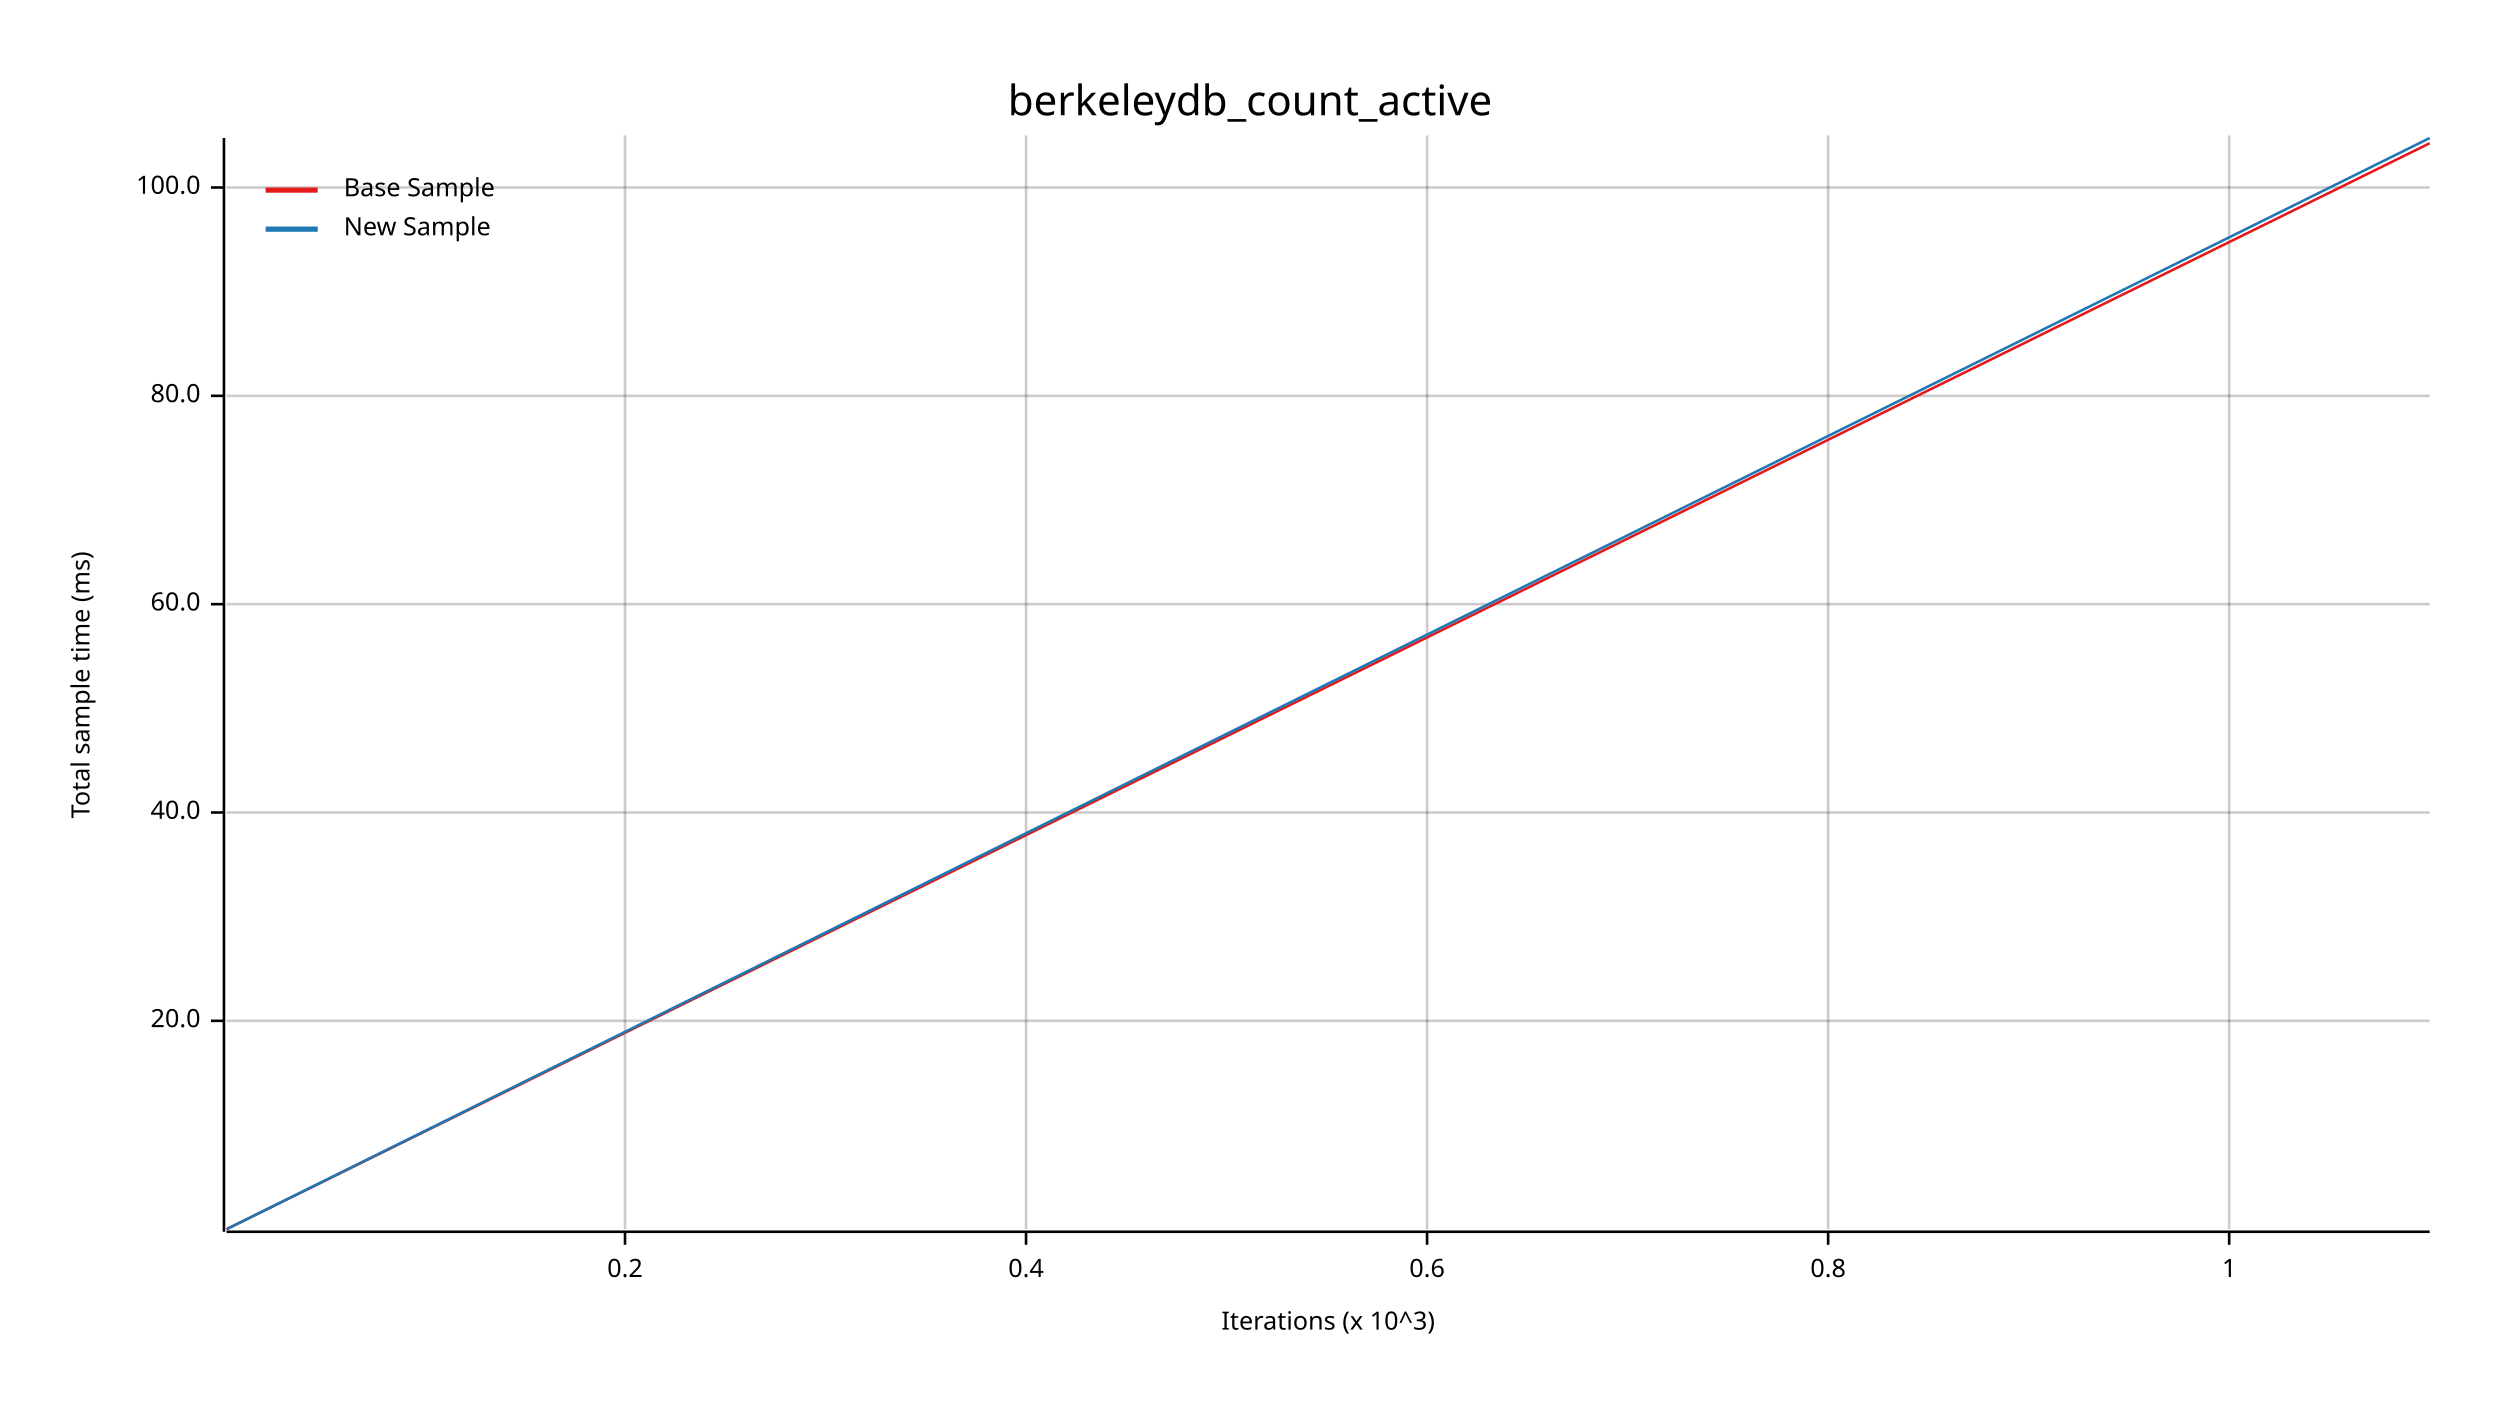
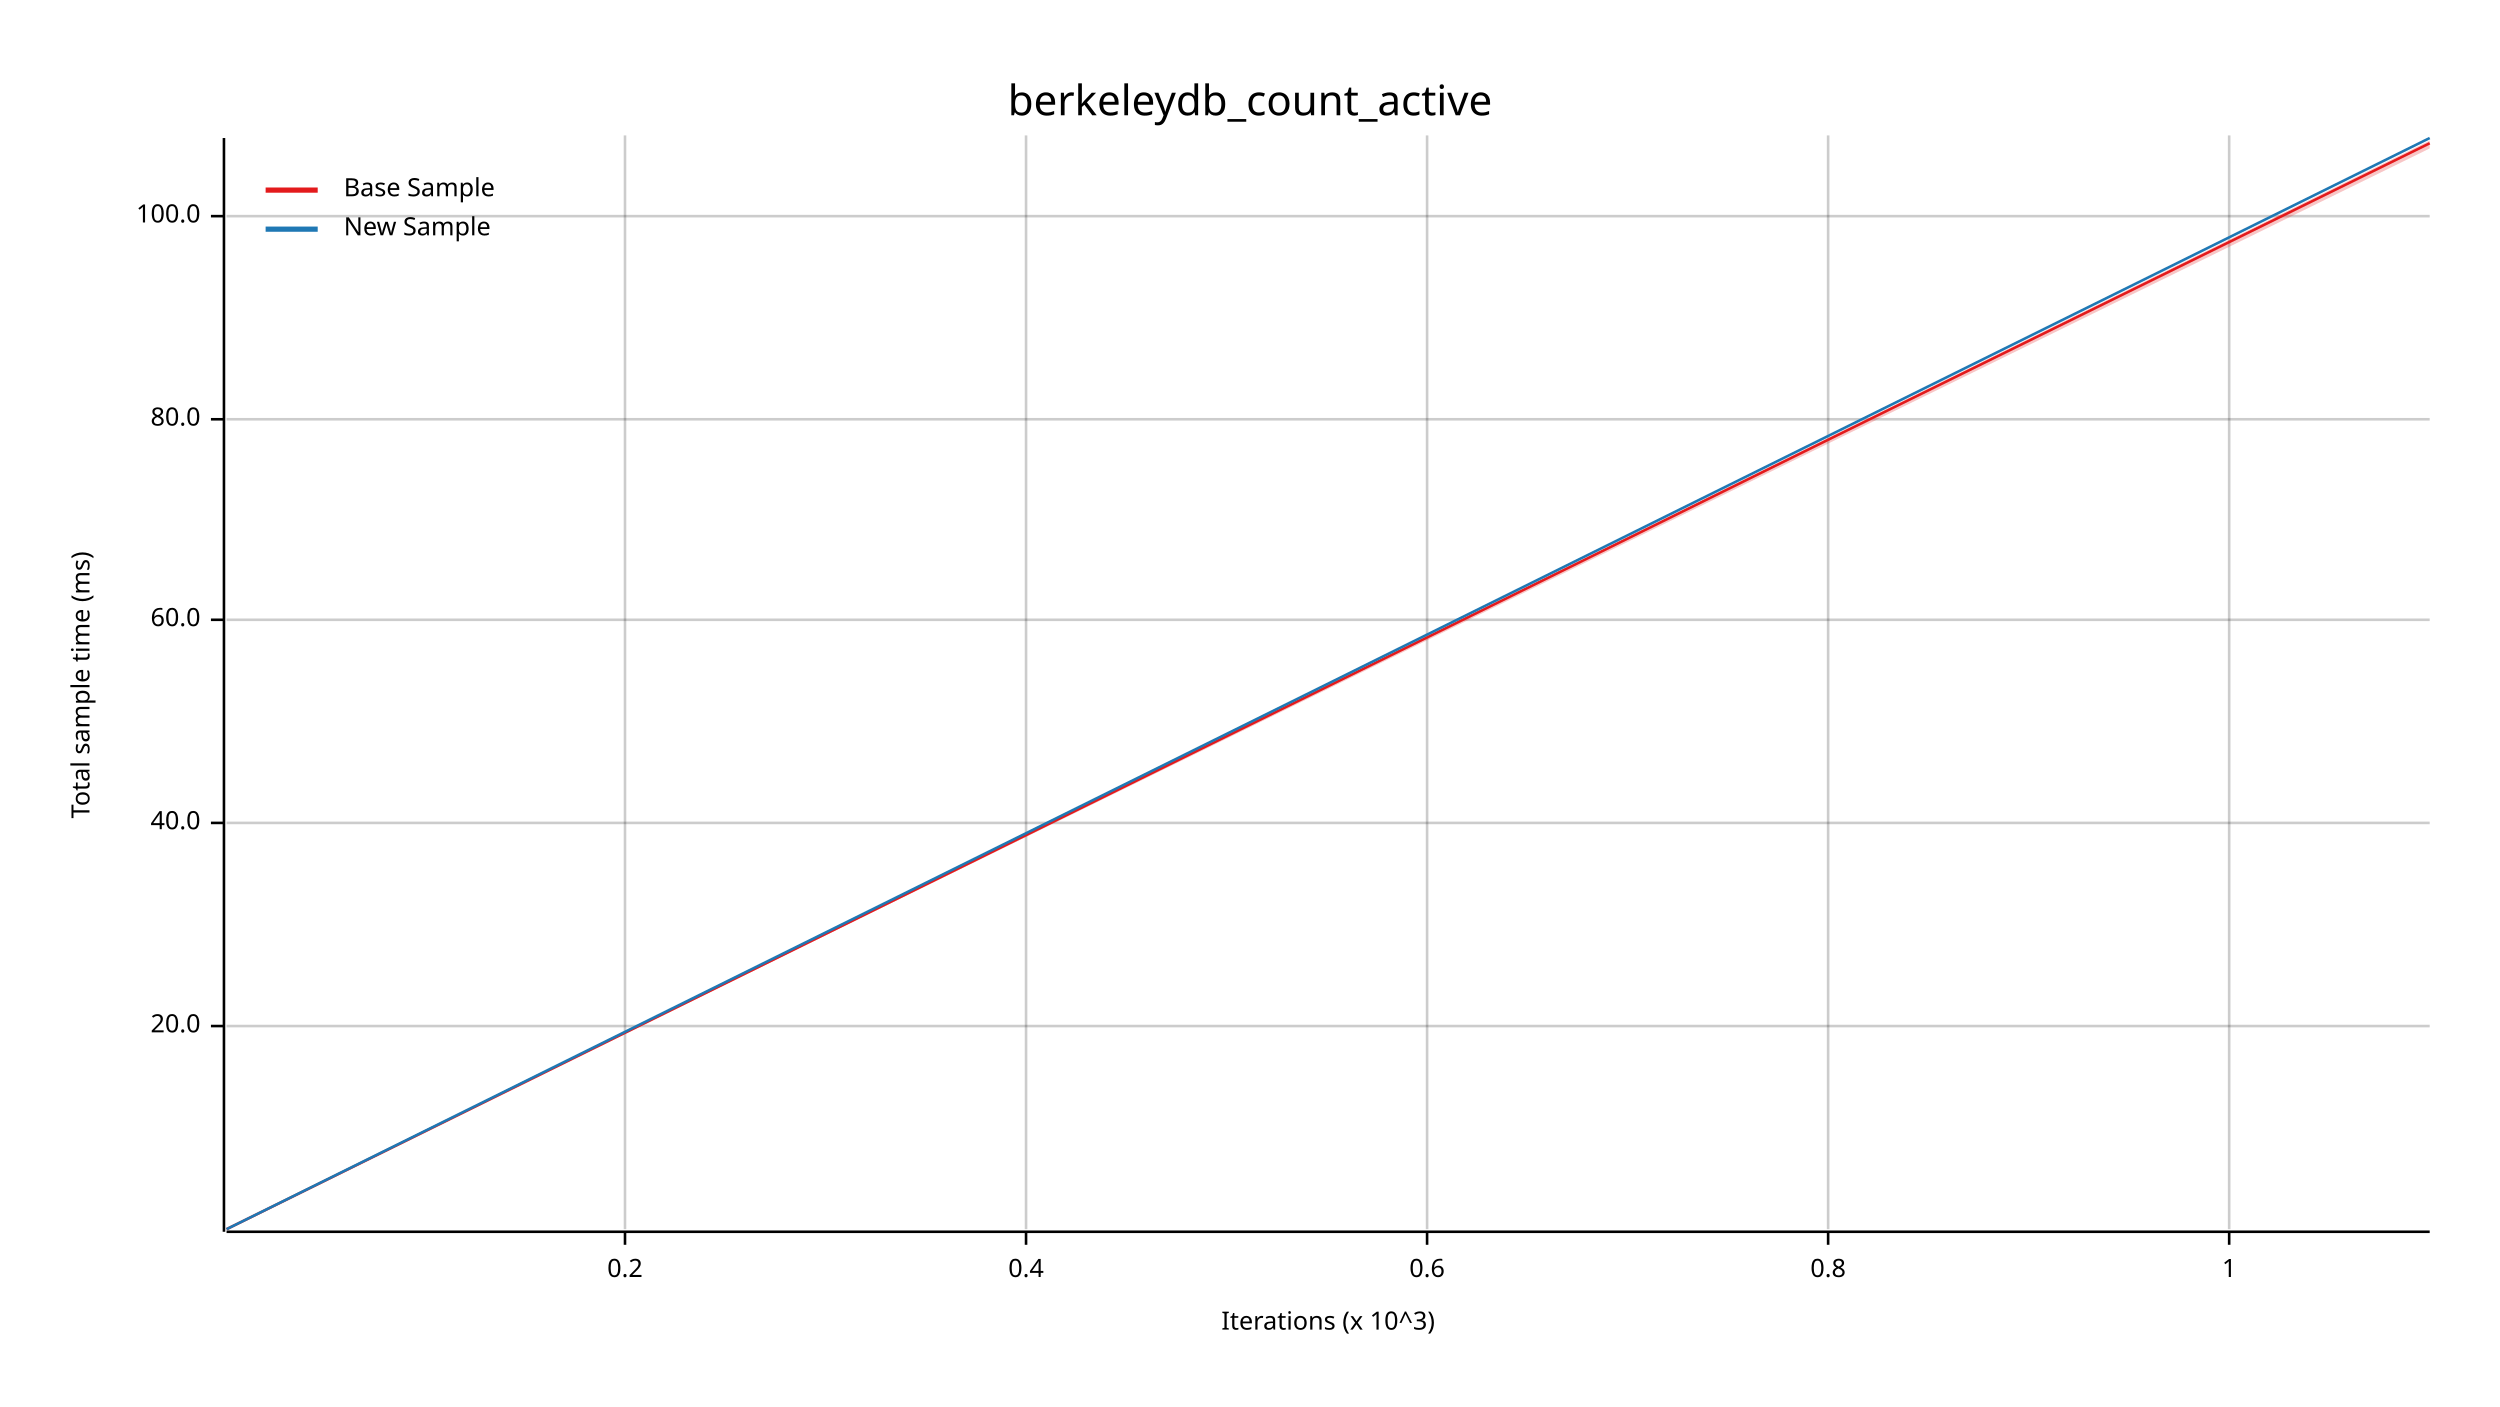
<svg xmlns="http://www.w3.org/2000/svg" width="960" height="540" viewBox="0 0 960 540">
  <text x="480" y="32" dy="0.76em" text-anchor="middle" font-family="sans-serif" font-size="16.129" opacity="1" fill="#000000">
berkeleydb_count_active
</text>
  <text x="27" y="263" dy="0.76em" text-anchor="middle" font-family="sans-serif" font-size="9.677" opacity="1" fill="#000000" transform="rotate(270, 27, 263)">
Total sample time (ms)
</text>
  <text x="510" y="513" dy="-0.5ex" text-anchor="middle" font-family="sans-serif" font-size="9.677" opacity="1" fill="#000000">
Iterations (x 10^3)
</text>
  <line opacity="0.2" stroke="#000000" stroke-width="1" x1="240" y1="472" x2="240" y2="52" />
  <line opacity="0.2" stroke="#000000" stroke-width="1" x1="394" y1="472" x2="394" y2="52" />
  <line opacity="0.2" stroke="#000000" stroke-width="1" x1="548" y1="472" x2="548" y2="52" />
  <line opacity="0.2" stroke="#000000" stroke-width="1" x1="702" y1="472" x2="702" y2="52" />
  <line opacity="0.2" stroke="#000000" stroke-width="1" x1="856" y1="472" x2="856" y2="52" />
-   <line opacity="0.2" stroke="#000000" stroke-width="1" x1="87" y1="392" x2="933" y2="392" />
-   <line opacity="0.2" stroke="#000000" stroke-width="1" x1="87" y1="312" x2="933" y2="312" />
-   <line opacity="0.2" stroke="#000000" stroke-width="1" x1="87" y1="232" x2="933" y2="232" />
-   <line opacity="0.2" stroke="#000000" stroke-width="1" x1="87" y1="152" x2="933" y2="152" />
-   <line opacity="0.2" stroke="#000000" stroke-width="1" x1="87" y1="72" x2="933" y2="72" />
+   <line opacity="0.2" stroke="#000000" stroke-width="1" x1="87" y1="394" x2="933" y2="394" />
+   <line opacity="0.2" stroke="#000000" stroke-width="1" x1="87" y1="316" x2="933" y2="316" />
+   <line opacity="0.2" stroke="#000000" stroke-width="1" x1="87" y1="238" x2="933" y2="238" />
+   <line opacity="0.2" stroke="#000000" stroke-width="1" x1="87" y1="161" x2="933" y2="161" />
+   <line opacity="0.2" stroke="#000000" stroke-width="1" x1="87" y1="83" x2="933" y2="83" />
  <polyline fill="none" opacity="1" stroke="#000000" stroke-width="1" points="86,53 86,473 " />
-   <text x="77" y="392" dy="0.5ex" text-anchor="end" font-family="sans-serif" font-size="9.677" opacity="1" fill="#000000">
+   <text x="77" y="394" dy="0.5ex" text-anchor="end" font-family="sans-serif" font-size="9.677" opacity="1" fill="#000000">
20.0
</text>
-   <polyline fill="none" opacity="1" stroke="#000000" stroke-width="1" points="81,392 86,392 " />
-   <text x="77" y="312" dy="0.5ex" text-anchor="end" font-family="sans-serif" font-size="9.677" opacity="1" fill="#000000">
+   <polyline fill="none" opacity="1" stroke="#000000" stroke-width="1" points="81,394 86,394 " />
+   <text x="77" y="316" dy="0.5ex" text-anchor="end" font-family="sans-serif" font-size="9.677" opacity="1" fill="#000000">
40.0
</text>
-   <polyline fill="none" opacity="1" stroke="#000000" stroke-width="1" points="81,312 86,312 " />
-   <text x="77" y="232" dy="0.5ex" text-anchor="end" font-family="sans-serif" font-size="9.677" opacity="1" fill="#000000">
+   <polyline fill="none" opacity="1" stroke="#000000" stroke-width="1" points="81,316 86,316 " />
+   <text x="77" y="238" dy="0.5ex" text-anchor="end" font-family="sans-serif" font-size="9.677" opacity="1" fill="#000000">
60.0
</text>
-   <polyline fill="none" opacity="1" stroke="#000000" stroke-width="1" points="81,232 86,232 " />
-   <text x="77" y="152" dy="0.5ex" text-anchor="end" font-family="sans-serif" font-size="9.677" opacity="1" fill="#000000">
+   <polyline fill="none" opacity="1" stroke="#000000" stroke-width="1" points="81,238 86,238 " />
+   <text x="77" y="161" dy="0.5ex" text-anchor="end" font-family="sans-serif" font-size="9.677" opacity="1" fill="#000000">
80.0
</text>
-   <polyline fill="none" opacity="1" stroke="#000000" stroke-width="1" points="81,152 86,152 " />
-   <text x="77" y="72" dy="0.5ex" text-anchor="end" font-family="sans-serif" font-size="9.677" opacity="1" fill="#000000">
+   <polyline fill="none" opacity="1" stroke="#000000" stroke-width="1" points="81,161 86,161 " />
+   <text x="77" y="83" dy="0.5ex" text-anchor="end" font-family="sans-serif" font-size="9.677" opacity="1" fill="#000000">
100.0
</text>
-   <polyline fill="none" opacity="1" stroke="#000000" stroke-width="1" points="81,72 86,72 " />
+   <polyline fill="none" opacity="1" stroke="#000000" stroke-width="1" points="81,83 86,83 " />
  <polyline fill="none" opacity="1" stroke="#000000" stroke-width="1" points="87,473 933,473 " />
  <text x="240" y="483" dy="0.76em" text-anchor="middle" font-family="sans-serif" font-size="9.677" opacity="1" fill="#000000">
0.2
</text>
  <polyline fill="none" opacity="1" stroke="#000000" stroke-width="1" points="240,473 240,478 " />
  <text x="394" y="483" dy="0.76em" text-anchor="middle" font-family="sans-serif" font-size="9.677" opacity="1" fill="#000000">
0.4
</text>
  <polyline fill="none" opacity="1" stroke="#000000" stroke-width="1" points="394,473 394,478 " />
  <text x="548" y="483" dy="0.76em" text-anchor="middle" font-family="sans-serif" font-size="9.677" opacity="1" fill="#000000">
0.6
</text>
  <polyline fill="none" opacity="1" stroke="#000000" stroke-width="1" points="548,473 548,478 " />
  <text x="702" y="483" dy="0.76em" text-anchor="middle" font-family="sans-serif" font-size="9.677" opacity="1" fill="#000000">
0.8
</text>
  <polyline fill="none" opacity="1" stroke="#000000" stroke-width="1" points="702,473 702,478 " />
  <text x="856" y="483" dy="0.76em" text-anchor="middle" font-family="sans-serif" font-size="9.677" opacity="1" fill="#000000">
1
</text>
  <polyline fill="none" opacity="1" stroke="#000000" stroke-width="1" points="856,473 856,478 " />
  <polyline fill="none" opacity="1" stroke="#E31A1C" stroke-width="1" points="87,472 933,55 " />
-   <polygon opacity="0.25" fill="#E31A1C" points="87,472 933,55 933,55 " />
+   <polygon opacity="0.25" fill="#E31A1C" points="87,472 933,57 933,54 " />
  <polyline fill="none" opacity="1" stroke="#1F78B4" stroke-width="1" points="87,472 933,53 " />
  <polygon opacity="0.25" fill="#1F78B4" points="87,472 933,53 933,53 " />
  <text x="132" y="68" dy="0.76em" text-anchor="start" font-family="sans-serif" font-size="9.677" opacity="1" fill="#000000">
Base Sample
</text>
  <text x="132" y="83" dy="0.76em" text-anchor="start" font-family="sans-serif" font-size="9.677" opacity="1" fill="#000000">
New Sample
</text>
  <polyline fill="none" opacity="1" stroke="#E31A1C" stroke-width="2" points="102,73 122,73 " />
  <polyline fill="none" opacity="1" stroke="#1F78B4" stroke-width="2" points="102,88 122,88 " />
</svg>
